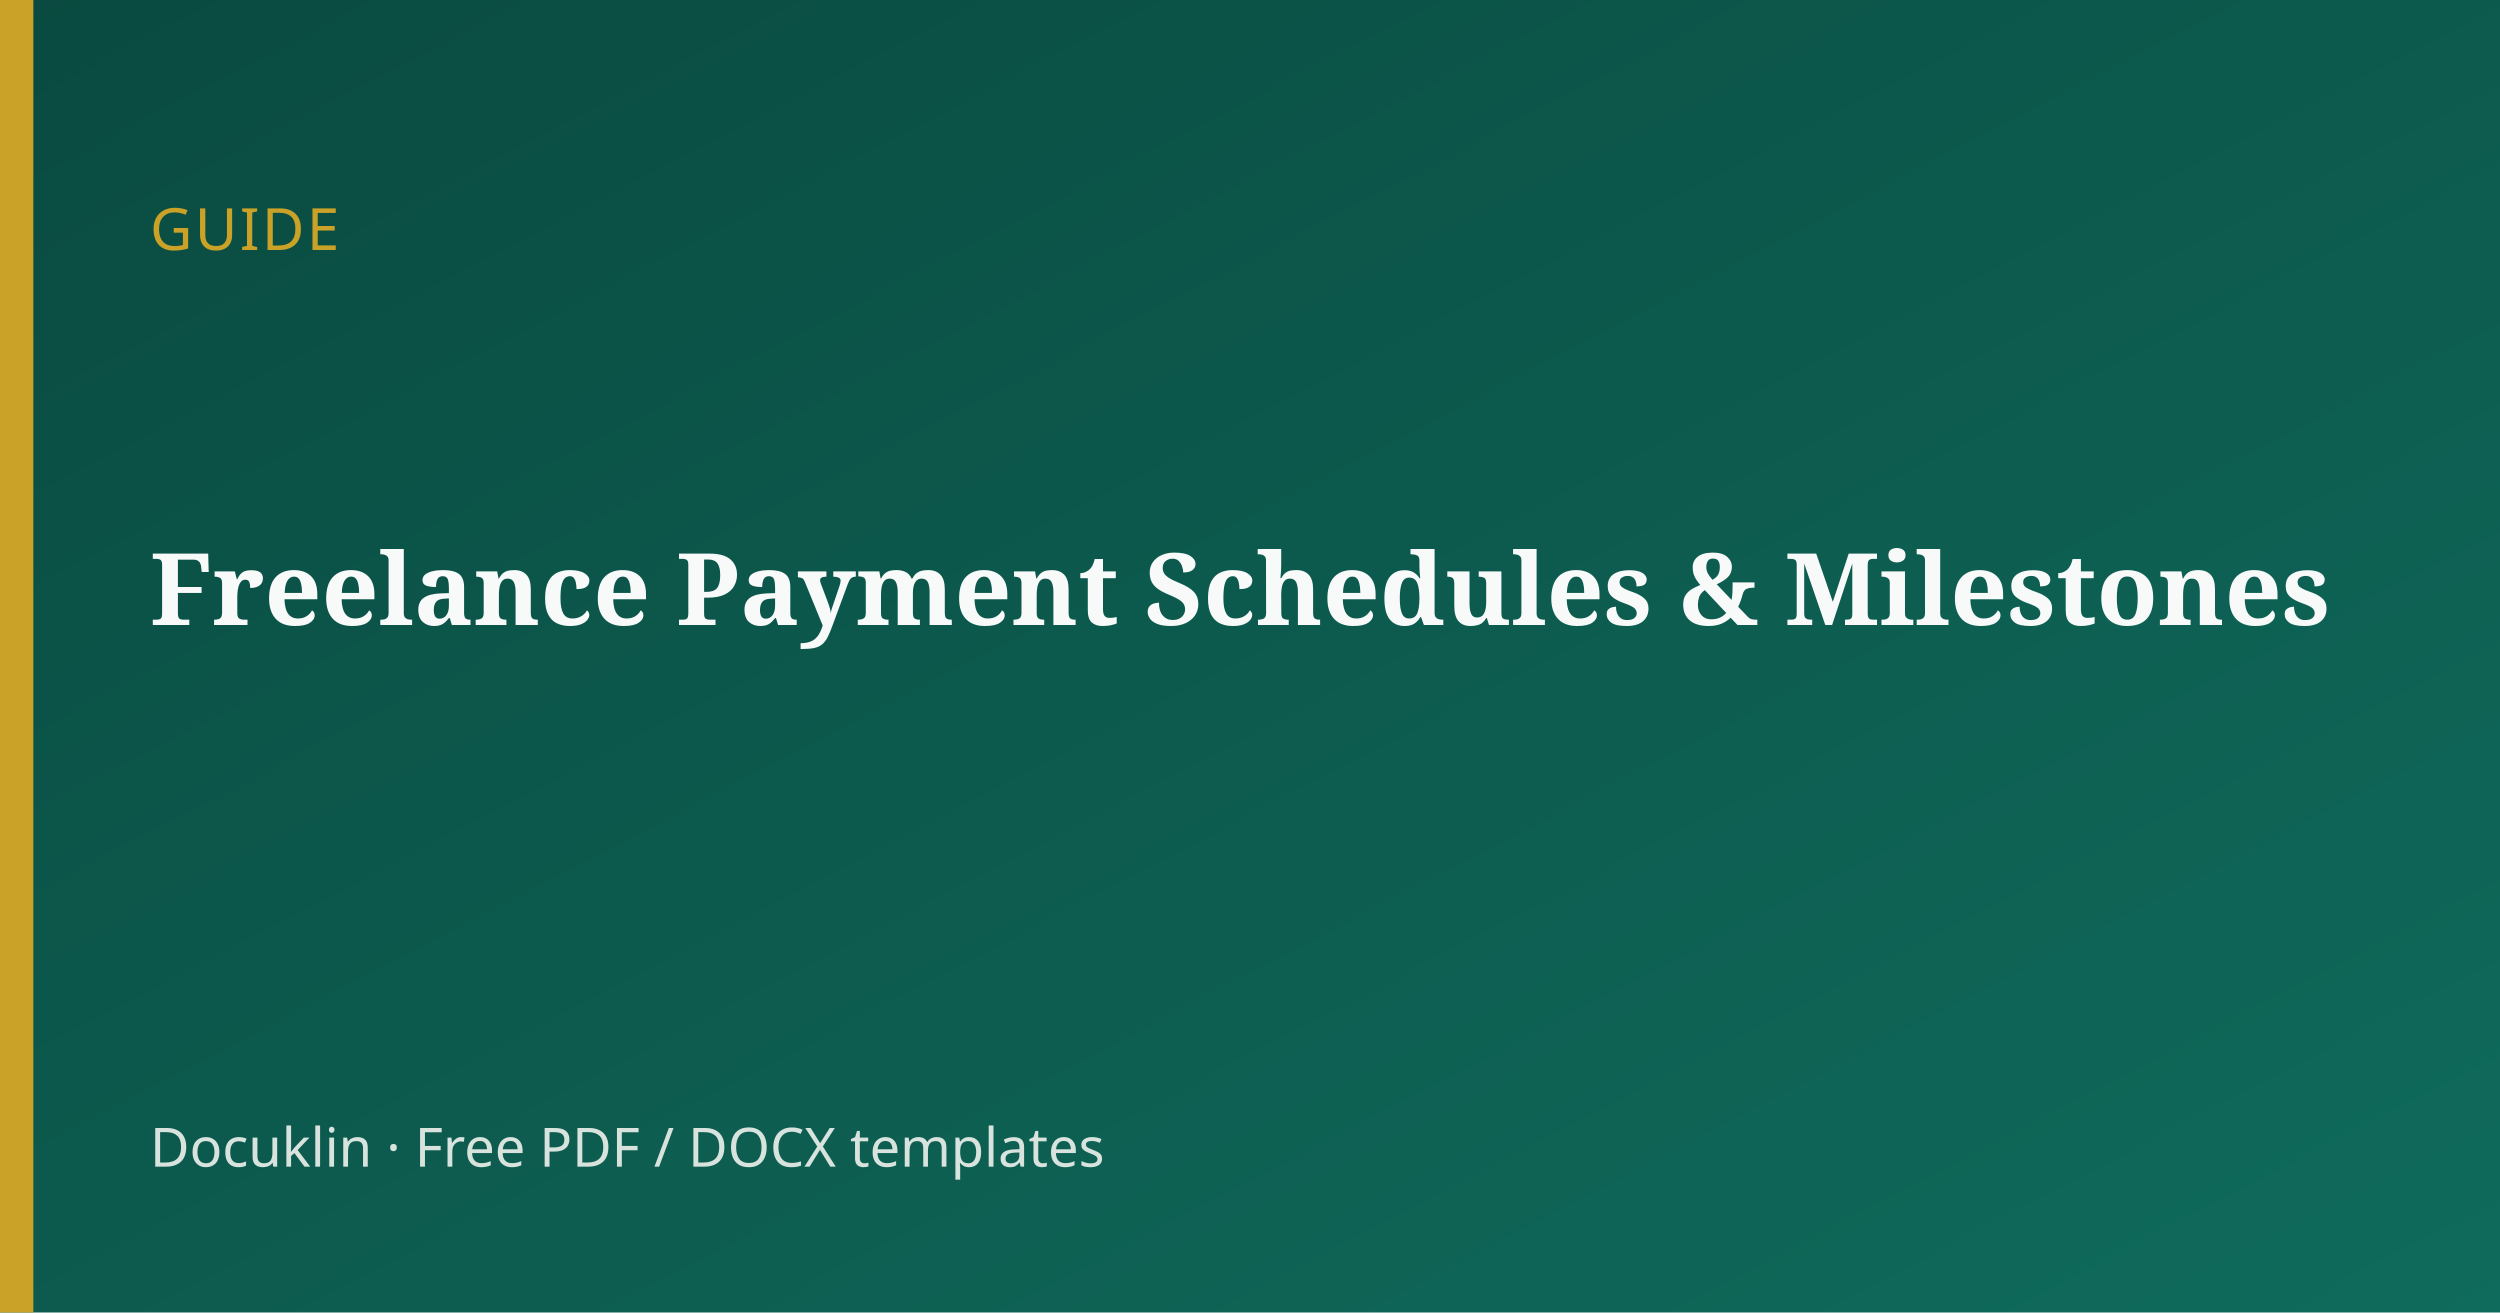
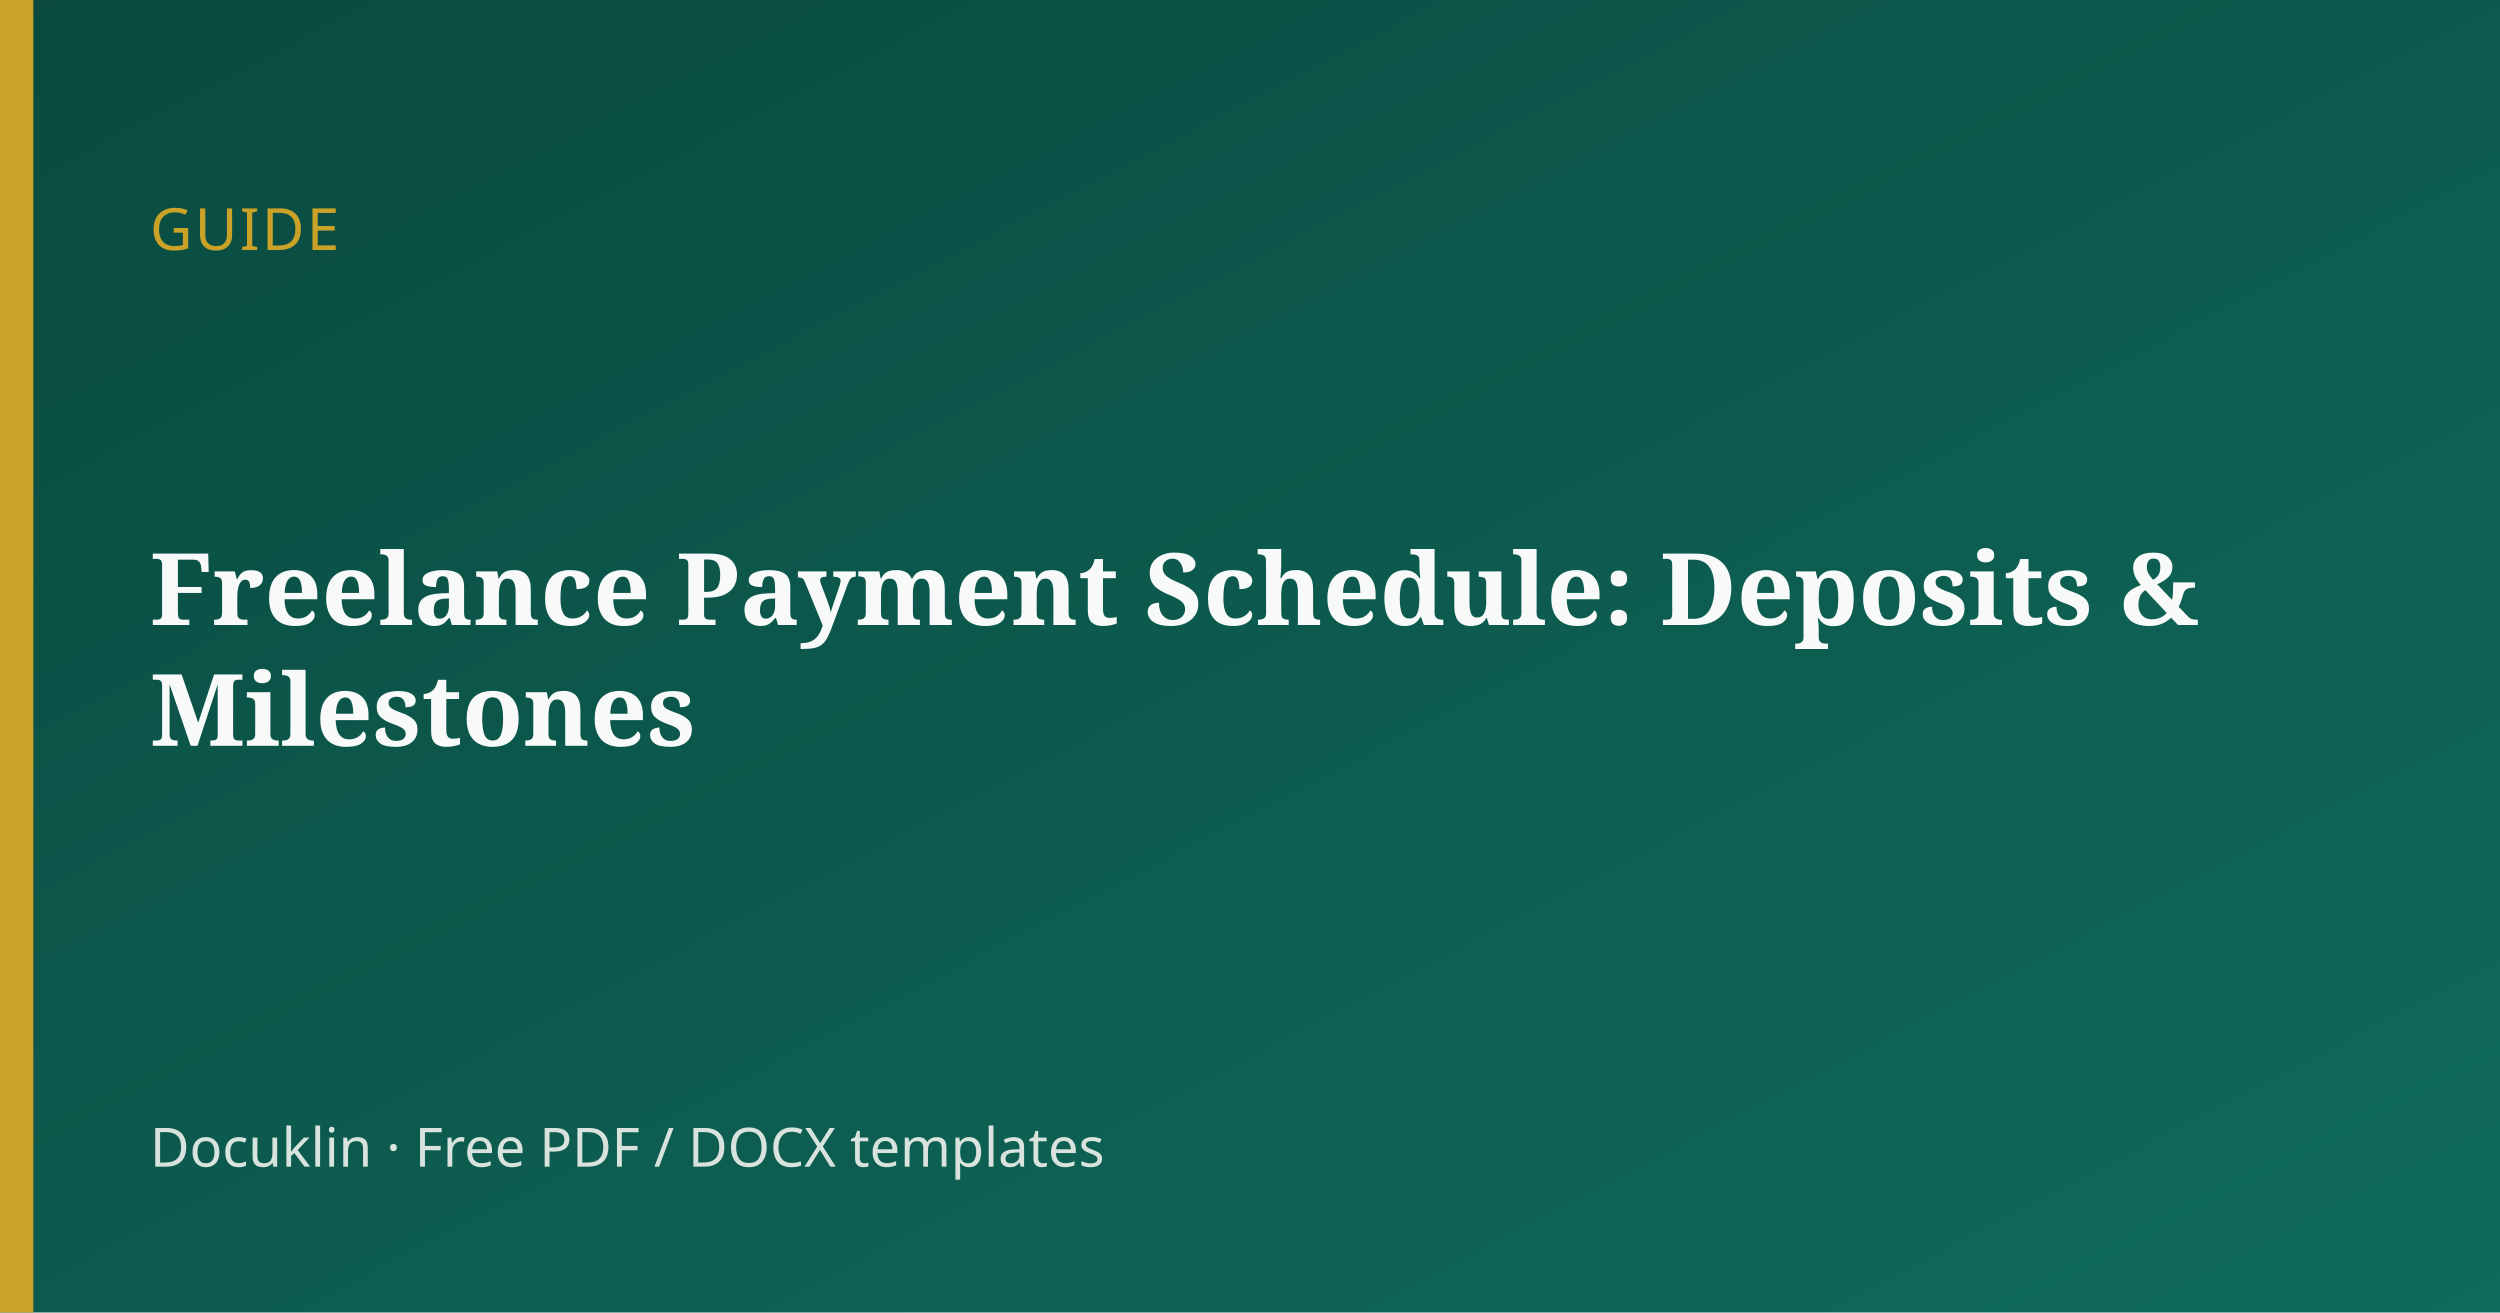
<svg xmlns="http://www.w3.org/2000/svg" width="1200" height="630" viewBox="0 0 1200 630" role="img">
  <defs>
    <linearGradient id="bg" x1="0" y1="0" x2="1" y2="1">
      <stop offset="0%" stop-color="#0a4a40" />
      <stop offset="100%" stop-color="#0f6b5c" />
    </linearGradient>
  </defs>
  <rect width="1200" height="630" fill="url(#bg)" />
  <rect x="0" y="0" width="16" height="630" fill="#c9a227" />
  <text x="72" y="120" fill="#c9a227" font-family="system-ui,sans-serif" font-size="28" letter-spacing="0.04em">GUIDE</text>
-   <text x="72" y="300" fill="#f8faf9" font-family="Georgia, serif" font-size="48" font-weight="700">Freelance Payment Schedules &amp; Milestones</text>
+   <text x="72" y="300" fill="#f8faf9" font-family="Georgia, serif" font-size="48" font-weight="700">Freelance Payment Schedule: Deposits &amp;</text>
+   <text x="72" y="358" fill="#f8faf9" font-family="Georgia, serif" font-size="48" font-weight="700">Milestones</text>
  <text x="72" y="560" fill="#d8e3de" font-family="system-ui,sans-serif" font-size="26">Docuklin · Free PDF / DOCX templates</text>
</svg>
